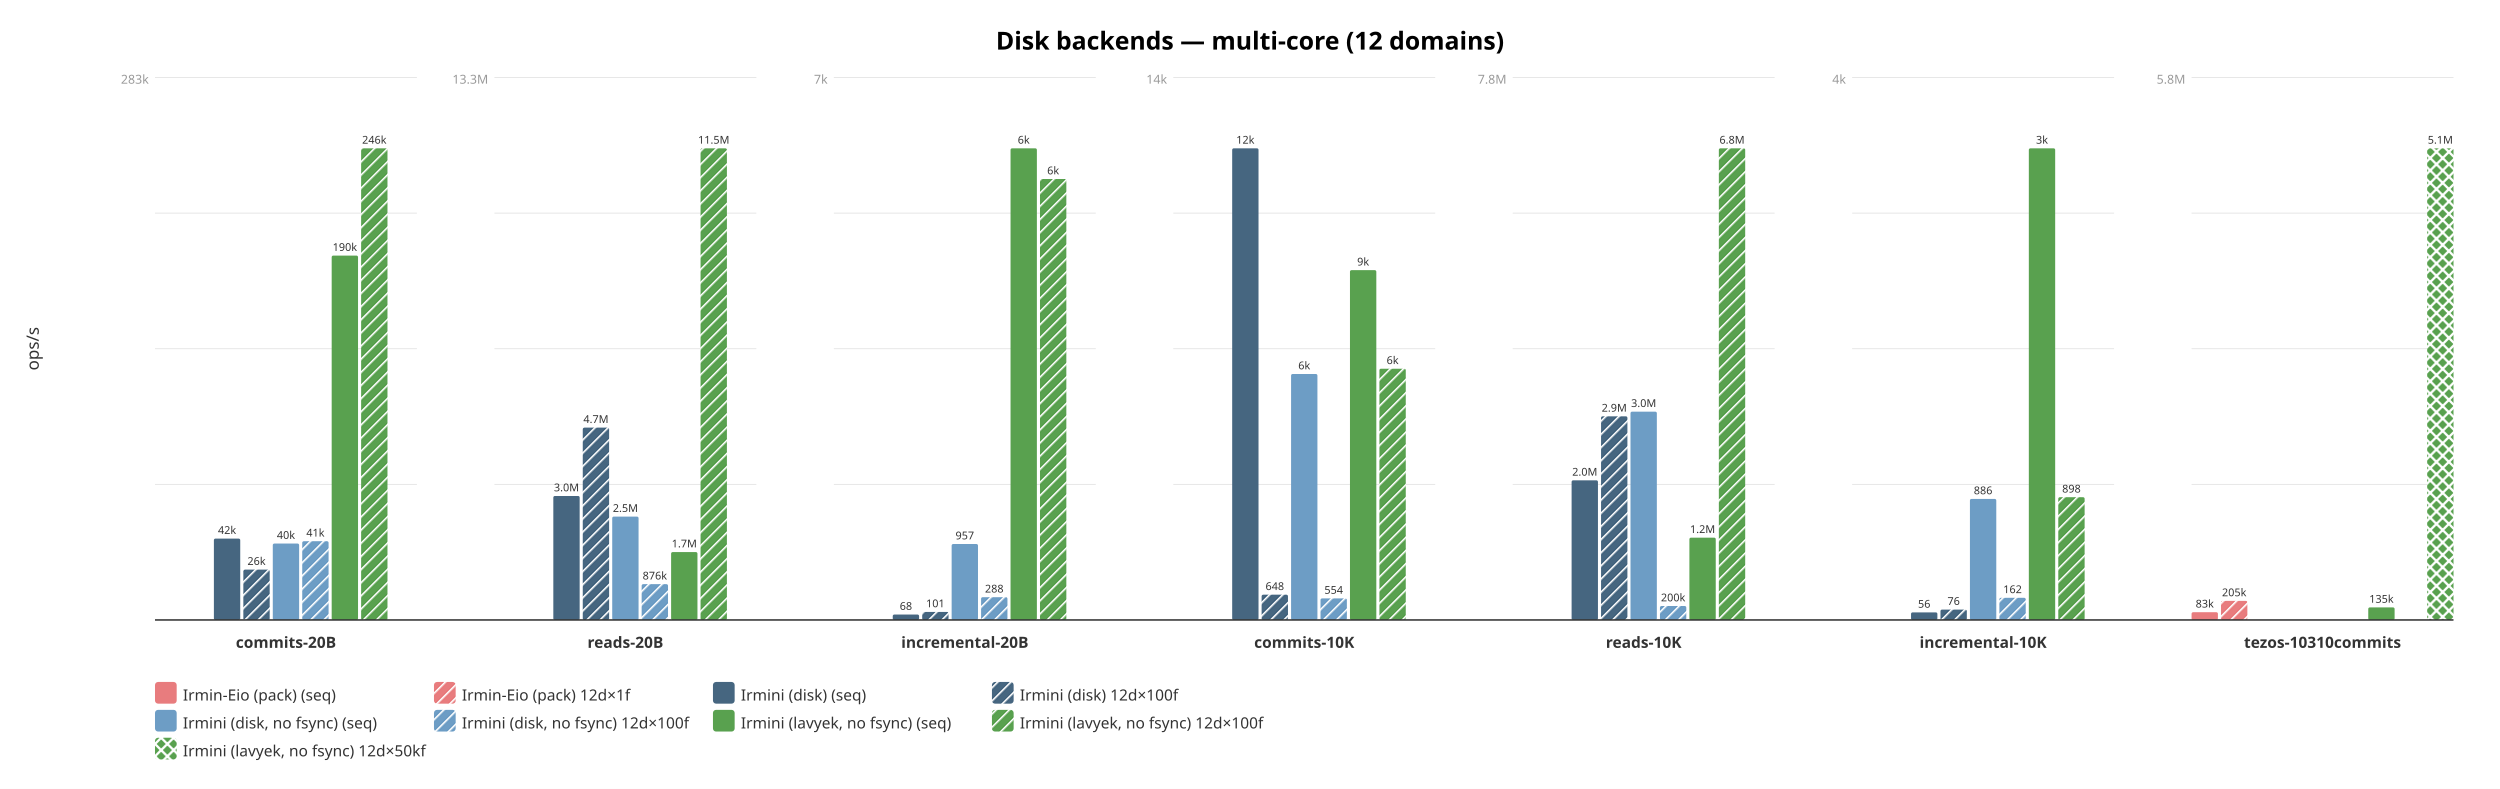
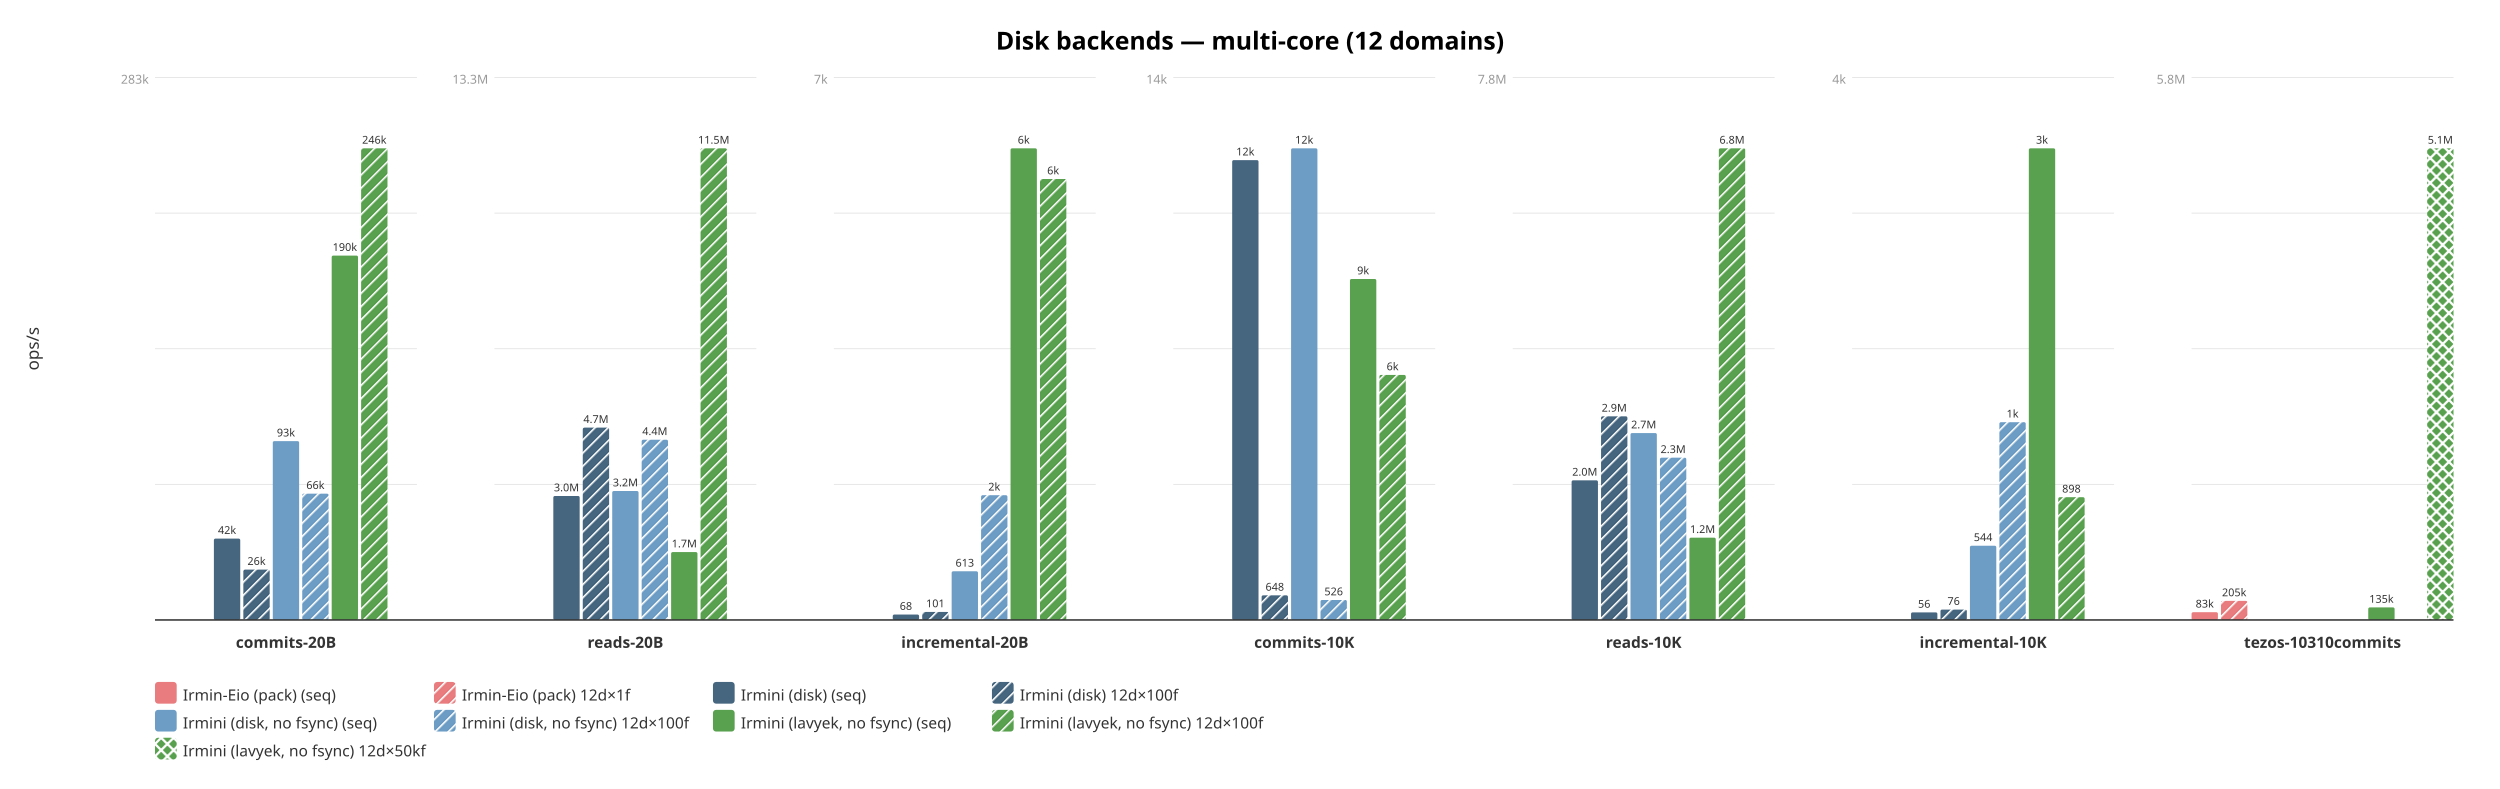
<svg xmlns="http://www.w3.org/2000/svg" width="1613" height="509" font-family="system-ui, sans-serif" font-size="11">
  <rect width="1613" height="509" fill="white" />
  <defs>
-     <pattern id="hatch-7967" width="6" height="6" patternUnits="userSpaceOnUse" patternTransform="rotate(45)">
+     <pattern id="hatch-8460" width="6" height="6" patternUnits="userSpaceOnUse" patternTransform="rotate(45)">
      <rect width="6" height="6" fill="#e87c7e" />
      <line x1="0" y1="0" x2="0" y2="6" stroke="white" stroke-width="2" />
    </pattern>
-     <pattern id="hatch-2465" width="6" height="6" patternUnits="userSpaceOnUse" patternTransform="rotate(45)">
+     <pattern id="hatch-2154" width="6" height="6" patternUnits="userSpaceOnUse" patternTransform="rotate(45)">
      <rect width="6" height="6" fill="#466680" />
      <line x1="0" y1="0" x2="0" y2="6" stroke="white" stroke-width="2" />
    </pattern>
-     <pattern id="hatch-5664" width="6" height="6" patternUnits="userSpaceOnUse" patternTransform="rotate(45)">
+     <pattern id="hatch-5425" width="6" height="6" patternUnits="userSpaceOnUse" patternTransform="rotate(45)">
      <rect width="6" height="6" fill="#6d9dc5" />
      <line x1="0" y1="0" x2="0" y2="6" stroke="white" stroke-width="2" />
    </pattern>
-     <pattern id="hatch-374" width="6" height="6" patternUnits="userSpaceOnUse" patternTransform="rotate(45)">
+     <pattern id="hatch-2752" width="6" height="6" patternUnits="userSpaceOnUse" patternTransform="rotate(45)">
      <rect width="6" height="6" fill="#59a14f" />
      <line x1="0" y1="0" x2="0" y2="6" stroke="white" stroke-width="2" />
    </pattern>
-     <pattern id="hatch-7394" width="8" height="8" patternUnits="userSpaceOnUse">
+     <pattern id="hatch-6692" width="8" height="8" patternUnits="userSpaceOnUse">
      <rect width="8" height="8" fill="#59a14f" />
      <line x1="0" y1="0" x2="8" y2="8" stroke="white" stroke-width="1.5" />
      <line x1="8" y1="0" x2="0" y2="8" stroke="white" stroke-width="1.5" />
    </pattern>
  </defs>
  <text x="806.5" y="32" text-anchor="middle" font-size="16" font-weight="bold">Disk backends — multi-core (12 domains)</text>
  <g transform="translate(100,50)">
    <text x="-75" y="175.0" text-anchor="middle" font-size="11" fill="#333" transform="rotate(-90,-75,175.0)">ops/s</text>
    <line x1="0" y1="262.5" x2="169" y2="262.5" stroke="#e0e0e0" stroke-width="0.5" />
    <line x1="0" y1="175.0" x2="169" y2="175.0" stroke="#e0e0e0" stroke-width="0.5" />
    <line x1="0" y1="87.5" x2="169" y2="87.5" stroke="#e0e0e0" stroke-width="0.5" />
    <line x1="0" y1="0.0" x2="169" y2="0.0" stroke="#e0e0e0" stroke-width="0.5" />
    <text x="-4.0" y="4.0" text-anchor="end" font-size="8" fill="#999">283k</text>
    <rect x="38.0" y="297.5" width="17" height="52.5" fill="#466680" rx="1" />
    <text x="46.5" y="294.5" text-anchor="middle" font-size="7" fill="#333">42k</text>
-     <rect x="57.0" y="317.5" width="17" height="32.5" fill="url(#hatch-2465)" rx="1" />
+     <rect x="57.0" y="317.5" width="17" height="32.5" fill="url(#hatch-2154)" rx="1" />
    <text x="65.5" y="314.5" text-anchor="middle" font-size="7" fill="#333">26k</text>
-     <rect x="76.0" y="300.7" width="17" height="49.3" fill="#6d9dc5" rx="1" />
-     <text x="84.5" y="297.7" text-anchor="middle" font-size="7" fill="#333">40k</text>
-     <rect x="95.0" y="299.2" width="17" height="50.8" fill="url(#hatch-5664)" rx="1" />
-     <text x="103.5" y="296.2" text-anchor="middle" font-size="7" fill="#333">41k</text>
+     <rect x="76.0" y="234.6" width="17" height="115.4" fill="#6d9dc5" rx="1" />
+     <text x="84.5" y="231.6" text-anchor="middle" font-size="7" fill="#333">93k</text>
+     <rect x="95.0" y="268.5" width="17" height="81.5" fill="url(#hatch-5425)" rx="1" />
+     <text x="103.5" y="265.5" text-anchor="middle" font-size="7" fill="#333">66k</text>
    <rect x="114.0" y="114.9" width="17" height="235.1" fill="#59a14f" rx="1" />
    <text x="122.5" y="111.9" text-anchor="middle" font-size="7" fill="#333">190k</text>
-     <rect x="133.0" y="45.7" width="17" height="304.3" fill="url(#hatch-374)" rx="1" />
+     <rect x="133.0" y="45.7" width="17" height="304.3" fill="url(#hatch-2752)" rx="1" />
    <text x="141.5" y="42.7" text-anchor="middle" font-size="7" fill="#333">246k</text>
    <text x="84.5" y="368" text-anchor="middle" font-size="10" font-weight="bold" fill="#333">commits-20B</text>
    <line x1="219" y1="262.5" x2="388" y2="262.5" stroke="#e0e0e0" stroke-width="0.5" />
    <line x1="219" y1="175.0" x2="388" y2="175.0" stroke="#e0e0e0" stroke-width="0.5" />
    <line x1="219" y1="87.5" x2="388" y2="87.5" stroke="#e0e0e0" stroke-width="0.5" />
    <line x1="219" y1="0.0" x2="388" y2="0.0" stroke="#e0e0e0" stroke-width="0.5" />
    <text x="215.0" y="4.0" text-anchor="end" font-size="8" fill="#999">13.3M</text>
    <rect x="257.0" y="270.0" width="17" height="80.0" fill="#466680" rx="1" />
    <text x="265.5" y="267.0" text-anchor="middle" font-size="7" fill="#333">3.0M</text>
-     <rect x="276.0" y="225.9" width="17" height="124.1" fill="url(#hatch-2465)" rx="1" />
+     <rect x="276.0" y="225.9" width="17" height="124.1" fill="url(#hatch-2154)" rx="1" />
    <text x="284.5" y="222.9" text-anchor="middle" font-size="7" fill="#333">4.7M</text>
-     <rect x="295.0" y="283.3" width="17" height="66.7" fill="#6d9dc5" rx="1" />
-     <text x="303.5" y="280.3" text-anchor="middle" font-size="7" fill="#333">2.5M</text>
-     <rect x="314.0" y="326.9" width="17" height="23.1" fill="url(#hatch-5664)" rx="1" />
-     <text x="322.5" y="323.9" text-anchor="middle" font-size="7" fill="#333">876k</text>
+     <rect x="295.0" y="266.8" width="17" height="83.2" fill="#6d9dc5" rx="1" />
+     <text x="303.5" y="263.8" text-anchor="middle" font-size="7" fill="#333">3.2M</text>
+     <rect x="314.0" y="233.7" width="17" height="116.3" fill="url(#hatch-5425)" rx="1" />
+     <text x="322.5" y="230.7" text-anchor="middle" font-size="7" fill="#333">4.4M</text>
    <rect x="333.0" y="306.2" width="17" height="43.8" fill="#59a14f" rx="1" />
    <text x="341.5" y="303.2" text-anchor="middle" font-size="7" fill="#333">1.7M</text>
-     <rect x="352.0" y="45.7" width="17" height="304.3" fill="url(#hatch-374)" rx="1" />
+     <rect x="352.0" y="45.7" width="17" height="304.3" fill="url(#hatch-2752)" rx="1" />
    <text x="360.5" y="42.7" text-anchor="middle" font-size="7" fill="#333">11.5M</text>
    <text x="303.5" y="368" text-anchor="middle" font-size="10" font-weight="bold" fill="#333">reads-20B</text>
    <line x1="438" y1="262.5" x2="607" y2="262.5" stroke="#e0e0e0" stroke-width="0.5" />
    <line x1="438" y1="175.0" x2="607" y2="175.0" stroke="#e0e0e0" stroke-width="0.5" />
    <line x1="438" y1="87.5" x2="607" y2="87.5" stroke="#e0e0e0" stroke-width="0.5" />
    <line x1="438" y1="0.0" x2="607" y2="0.0" stroke="#e0e0e0" stroke-width="0.5" />
    <text x="434.0" y="4.0" text-anchor="end" font-size="8" fill="#999">7k</text>
    <rect x="476.0" y="346.5" width="17" height="3.5" fill="#466680" rx="1" />
    <text x="484.5" y="343.5" text-anchor="middle" font-size="7" fill="#333">68</text>
-     <rect x="495.0" y="344.8" width="17" height="5.2" fill="url(#hatch-2465)" rx="1" />
+     <rect x="495.0" y="344.8" width="17" height="5.2" fill="url(#hatch-2154)" rx="1" />
    <text x="503.5" y="341.8" text-anchor="middle" font-size="7" fill="#333">101</text>
-     <rect x="514.0" y="301.0" width="17" height="49.0" fill="#6d9dc5" rx="1" />
-     <text x="522.5" y="298.0" text-anchor="middle" font-size="7" fill="#333">957</text>
-     <rect x="533.0" y="335.3" width="17" height="14.7" fill="url(#hatch-5664)" rx="1" />
-     <text x="541.5" y="332.3" text-anchor="middle" font-size="7" fill="#333">288</text>
+     <rect x="514.0" y="318.6" width="17" height="31.4" fill="#6d9dc5" rx="1" />
+     <text x="522.5" y="315.6" text-anchor="middle" font-size="7" fill="#333">613</text>
+     <rect x="533.0" y="269.5" width="17" height="80.5" fill="url(#hatch-5425)" rx="1" />
+     <text x="541.5" y="266.5" text-anchor="middle" font-size="7" fill="#333">2k</text>
    <rect x="552.0" y="45.7" width="17" height="304.3" fill="#59a14f" rx="1" />
    <text x="560.5" y="42.7" text-anchor="middle" font-size="7" fill="#333">6k</text>
-     <rect x="571.0" y="65.5" width="17" height="284.5" fill="url(#hatch-374)" rx="1" />
+     <rect x="571.0" y="65.5" width="17" height="284.5" fill="url(#hatch-2752)" rx="1" />
    <text x="579.5" y="62.5" text-anchor="middle" font-size="7" fill="#333">6k</text>
    <text x="522.5" y="368" text-anchor="middle" font-size="10" font-weight="bold" fill="#333">incremental-20B</text>
    <line x1="657" y1="262.5" x2="826" y2="262.5" stroke="#e0e0e0" stroke-width="0.5" />
    <line x1="657" y1="175.0" x2="826" y2="175.0" stroke="#e0e0e0" stroke-width="0.5" />
    <line x1="657" y1="87.5" x2="826" y2="87.5" stroke="#e0e0e0" stroke-width="0.5" />
    <line x1="657" y1="0.0" x2="826" y2="0.0" stroke="#e0e0e0" stroke-width="0.5" />
    <text x="653.0" y="4.0" text-anchor="end" font-size="8" fill="#999">14k</text>
-     <rect x="695.0" y="45.7" width="17" height="304.3" fill="#466680" rx="1" />
-     <text x="703.5" y="42.7" text-anchor="middle" font-size="7" fill="#333">12k</text>
-     <rect x="714.0" y="333.7" width="17" height="16.3" fill="url(#hatch-2465)" rx="1" />
-     <text x="722.5" y="330.7" text-anchor="middle" font-size="7" fill="#333">648</text>
-     <rect x="733.0" y="191.3" width="17" height="158.7" fill="#6d9dc5" rx="1" />
-     <text x="741.5" y="188.3" text-anchor="middle" font-size="7" fill="#333">6k</text>
-     <rect x="752.0" y="336.1" width="17" height="13.9" fill="url(#hatch-5664)" rx="1" />
-     <text x="760.5" y="333.1" text-anchor="middle" font-size="7" fill="#333">554</text>
-     <rect x="771.0" y="124.3" width="17" height="225.7" fill="#59a14f" rx="1" />
-     <text x="779.5" y="121.3" text-anchor="middle" font-size="7" fill="#333">9k</text>
-     <rect x="790.0" y="187.9" width="17" height="162.1" fill="url(#hatch-374)" rx="1" />
-     <text x="798.5" y="184.9" text-anchor="middle" font-size="7" fill="#333">6k</text>
+     <rect x="695.0" y="53.3" width="17" height="296.7" fill="#466680" rx="1" />
+     <text x="703.5" y="50.3" text-anchor="middle" font-size="7" fill="#333">12k</text>
+     <rect x="714.0" y="334.1" width="17" height="15.9" fill="url(#hatch-2154)" rx="1" />
+     <text x="722.5" y="331.1" text-anchor="middle" font-size="7" fill="#333">648</text>
+     <rect x="733.0" y="45.7" width="17" height="304.3" fill="#6d9dc5" rx="1" />
+     <text x="741.5" y="42.7" text-anchor="middle" font-size="7" fill="#333">12k</text>
+     <rect x="752.0" y="337.1" width="17" height="12.9" fill="url(#hatch-5425)" rx="1" />
+     <text x="760.5" y="334.1" text-anchor="middle" font-size="7" fill="#333">526</text>
+     <rect x="771.0" y="130.0" width="17" height="220.0" fill="#59a14f" rx="1" />
+     <text x="779.5" y="127.0" text-anchor="middle" font-size="7" fill="#333">9k</text>
+     <rect x="790.0" y="191.9" width="17" height="158.1" fill="url(#hatch-2752)" rx="1" />
+     <text x="798.5" y="188.9" text-anchor="middle" font-size="7" fill="#333">6k</text>
    <text x="741.5" y="368" text-anchor="middle" font-size="10" font-weight="bold" fill="#333">commits-10K</text>
    <line x1="876" y1="262.5" x2="1045" y2="262.5" stroke="#e0e0e0" stroke-width="0.5" />
    <line x1="876" y1="175.0" x2="1045" y2="175.0" stroke="#e0e0e0" stroke-width="0.5" />
    <line x1="876" y1="87.5" x2="1045" y2="87.5" stroke="#e0e0e0" stroke-width="0.5" />
    <line x1="876" y1="0.0" x2="1045" y2="0.0" stroke="#e0e0e0" stroke-width="0.5" />
    <text x="872.0" y="4.0" text-anchor="end" font-size="8" fill="#999">7.8M</text>
    <rect x="914.0" y="259.9" width="17" height="90.1" fill="#466680" rx="1" />
    <text x="922.5" y="256.9" text-anchor="middle" font-size="7" fill="#333">2.0M</text>
-     <rect x="933.0" y="218.6" width="17" height="131.4" fill="url(#hatch-2465)" rx="1" />
+     <rect x="933.0" y="218.6" width="17" height="131.4" fill="url(#hatch-2154)" rx="1" />
    <text x="941.5" y="215.6" text-anchor="middle" font-size="7" fill="#333">2.9M</text>
-     <rect x="952.0" y="215.6" width="17" height="134.4" fill="#6d9dc5" rx="1" />
-     <text x="960.5" y="212.6" text-anchor="middle" font-size="7" fill="#333">3.0M</text>
-     <rect x="971.0" y="341.0" width="17" height="9.0" fill="url(#hatch-5664)" rx="1" />
-     <text x="979.5" y="338.0" text-anchor="middle" font-size="7" fill="#333">200k</text>
+     <rect x="952.0" y="229.4" width="17" height="120.6" fill="#6d9dc5" rx="1" />
+     <text x="960.5" y="226.4" text-anchor="middle" font-size="7" fill="#333">2.7M</text>
+     <rect x="971.0" y="245.3" width="17" height="104.7" fill="url(#hatch-5425)" rx="1" />
+     <text x="979.5" y="242.3" text-anchor="middle" font-size="7" fill="#333">2.3M</text>
    <rect x="990.0" y="296.9" width="17" height="53.1" fill="#59a14f" rx="1" />
    <text x="998.5" y="293.9" text-anchor="middle" font-size="7" fill="#333">1.2M</text>
-     <rect x="1009.0" y="45.7" width="17" height="304.3" fill="url(#hatch-374)" rx="1" />
+     <rect x="1009.0" y="45.7" width="17" height="304.3" fill="url(#hatch-2752)" rx="1" />
    <text x="1017.5" y="42.7" text-anchor="middle" font-size="7" fill="#333">6.8M</text>
    <text x="960.5" y="368" text-anchor="middle" font-size="10" font-weight="bold" fill="#333">reads-10K</text>
    <line x1="1095" y1="262.5" x2="1264" y2="262.5" stroke="#e0e0e0" stroke-width="0.5" />
    <line x1="1095" y1="175.0" x2="1264" y2="175.0" stroke="#e0e0e0" stroke-width="0.5" />
    <line x1="1095" y1="87.5" x2="1264" y2="87.5" stroke="#e0e0e0" stroke-width="0.5" />
    <line x1="1095" y1="0.0" x2="1264" y2="0.0" stroke="#e0e0e0" stroke-width="0.5" />
    <text x="1091.0" y="4.0" text-anchor="end" font-size="8" fill="#999">4k</text>
    <rect x="1133.0" y="345.1" width="17" height="4.9" fill="#466680" rx="1" />
    <text x="1141.5" y="342.1" text-anchor="middle" font-size="7" fill="#333">56</text>
-     <rect x="1152.0" y="343.3" width="17" height="6.7" fill="url(#hatch-2465)" rx="1" />
+     <rect x="1152.0" y="343.3" width="17" height="6.7" fill="url(#hatch-2154)" rx="1" />
    <text x="1160.5" y="340.3" text-anchor="middle" font-size="7" fill="#333">76</text>
-     <rect x="1171.0" y="271.9" width="17" height="78.1" fill="#6d9dc5" rx="1" />
-     <text x="1179.5" y="268.9" text-anchor="middle" font-size="7" fill="#333">886</text>
-     <rect x="1190.0" y="335.7" width="17" height="14.3" fill="url(#hatch-5664)" rx="1" />
-     <text x="1198.5" y="332.7" text-anchor="middle" font-size="7" fill="#333">162</text>
+     <rect x="1171.0" y="302.1" width="17" height="47.9" fill="#6d9dc5" rx="1" />
+     <text x="1179.5" y="299.1" text-anchor="middle" font-size="7" fill="#333">544</text>
+     <rect x="1190.0" y="222.4" width="17" height="127.6" fill="url(#hatch-5425)" rx="1" />
+     <text x="1198.5" y="219.4" text-anchor="middle" font-size="7" fill="#333">1k</text>
    <rect x="1209.0" y="45.7" width="17" height="304.3" fill="#59a14f" rx="1" />
    <text x="1217.5" y="42.7" text-anchor="middle" font-size="7" fill="#333">3k</text>
-     <rect x="1228.0" y="270.8" width="17" height="79.2" fill="url(#hatch-374)" rx="1" />
+     <rect x="1228.0" y="270.8" width="17" height="79.2" fill="url(#hatch-2752)" rx="1" />
    <text x="1236.5" y="267.8" text-anchor="middle" font-size="7" fill="#333">898</text>
    <text x="1179.5" y="368" text-anchor="middle" font-size="10" font-weight="bold" fill="#333">incremental-10K</text>
    <line x1="1314" y1="262.5" x2="1483" y2="262.5" stroke="#e0e0e0" stroke-width="0.5" />
    <line x1="1314" y1="175.0" x2="1483" y2="175.0" stroke="#e0e0e0" stroke-width="0.5" />
    <line x1="1314" y1="87.5" x2="1483" y2="87.5" stroke="#e0e0e0" stroke-width="0.5" />
    <line x1="1314" y1="0.0" x2="1483" y2="0.0" stroke="#e0e0e0" stroke-width="0.5" />
    <text x="1310.0" y="4.0" text-anchor="end" font-size="8" fill="#999">5.8M</text>
    <rect x="1314.0" y="345.0" width="17" height="5.0" fill="#e87c7e" rx="1" />
    <text x="1322.5" y="342.0" text-anchor="middle" font-size="7" fill="#333">83k</text>
-     <rect x="1333.0" y="337.7" width="17" height="12.3" fill="url(#hatch-7967)" rx="1" />
+     <rect x="1333.0" y="337.7" width="17" height="12.3" fill="url(#hatch-8460)" rx="1" />
    <text x="1341.5" y="334.7" text-anchor="middle" font-size="7" fill="#333">205k</text>
    <rect x="1428.0" y="341.9" width="17" height="8.1" fill="#59a14f" rx="1" />
    <text x="1436.5" y="338.9" text-anchor="middle" font-size="7" fill="#333">135k</text>
-     <rect x="1466.0" y="45.7" width="17" height="304.3" fill="url(#hatch-7394)" rx="1" />
+     <rect x="1466.0" y="45.7" width="17" height="304.3" fill="url(#hatch-6692)" rx="1" />
    <text x="1474.5" y="42.7" text-anchor="middle" font-size="7" fill="#333">5.1M</text>
    <text x="1398.5" y="368" text-anchor="middle" font-size="10" font-weight="bold" fill="#333">tezos-10310commits</text>
    <line x1="0" y1="350" x2="1483" y2="350" stroke="#333" stroke-width="1" />
  </g>
  <g transform="translate(100,440)">
    <rect x="0" y="0" width="14" height="14" fill="#e87c7e" rx="2" />
    <text x="18" y="12" font-size="10" fill="#333">Irmin-Eio (pack) (seq)</text>
-     <rect x="180" y="0" width="14" height="14" fill="url(#hatch-7967)" rx="2" />
+     <rect x="180" y="0" width="14" height="14" fill="url(#hatch-8460)" rx="2" />
    <text x="198" y="12" font-size="10" fill="#333">Irmin-Eio (pack) 12d×1f</text>
    <rect x="360" y="0" width="14" height="14" fill="#466680" rx="2" />
    <text x="378" y="12" font-size="10" fill="#333">Irmini (disk) (seq)</text>
-     <rect x="540" y="0" width="14" height="14" fill="url(#hatch-2465)" rx="2" />
+     <rect x="540" y="0" width="14" height="14" fill="url(#hatch-2154)" rx="2" />
    <text x="558" y="12" font-size="10" fill="#333">Irmini (disk) 12d×100f</text>
    <rect x="0" y="18" width="14" height="14" fill="#6d9dc5" rx="2" />
    <text x="18" y="30" font-size="10" fill="#333">Irmini (disk, no fsync) (seq)</text>
-     <rect x="180" y="18" width="14" height="14" fill="url(#hatch-5664)" rx="2" />
+     <rect x="180" y="18" width="14" height="14" fill="url(#hatch-5425)" rx="2" />
    <text x="198" y="30" font-size="10" fill="#333">Irmini (disk, no fsync) 12d×100f</text>
    <rect x="360" y="18" width="14" height="14" fill="#59a14f" rx="2" />
    <text x="378" y="30" font-size="10" fill="#333">Irmini (lavyek, no fsync) (seq)</text>
-     <rect x="540" y="18" width="14" height="14" fill="url(#hatch-374)" rx="2" />
+     <rect x="540" y="18" width="14" height="14" fill="url(#hatch-2752)" rx="2" />
    <text x="558" y="30" font-size="10" fill="#333">Irmini (lavyek, no fsync) 12d×100f</text>
-     <rect x="0" y="36" width="14" height="14" fill="url(#hatch-7394)" rx="2" />
+     <rect x="0" y="36" width="14" height="14" fill="url(#hatch-6692)" rx="2" />
    <text x="18" y="48" font-size="10" fill="#333">Irmini (lavyek, no fsync) 12d×50kf</text>
  </g>
</svg>
